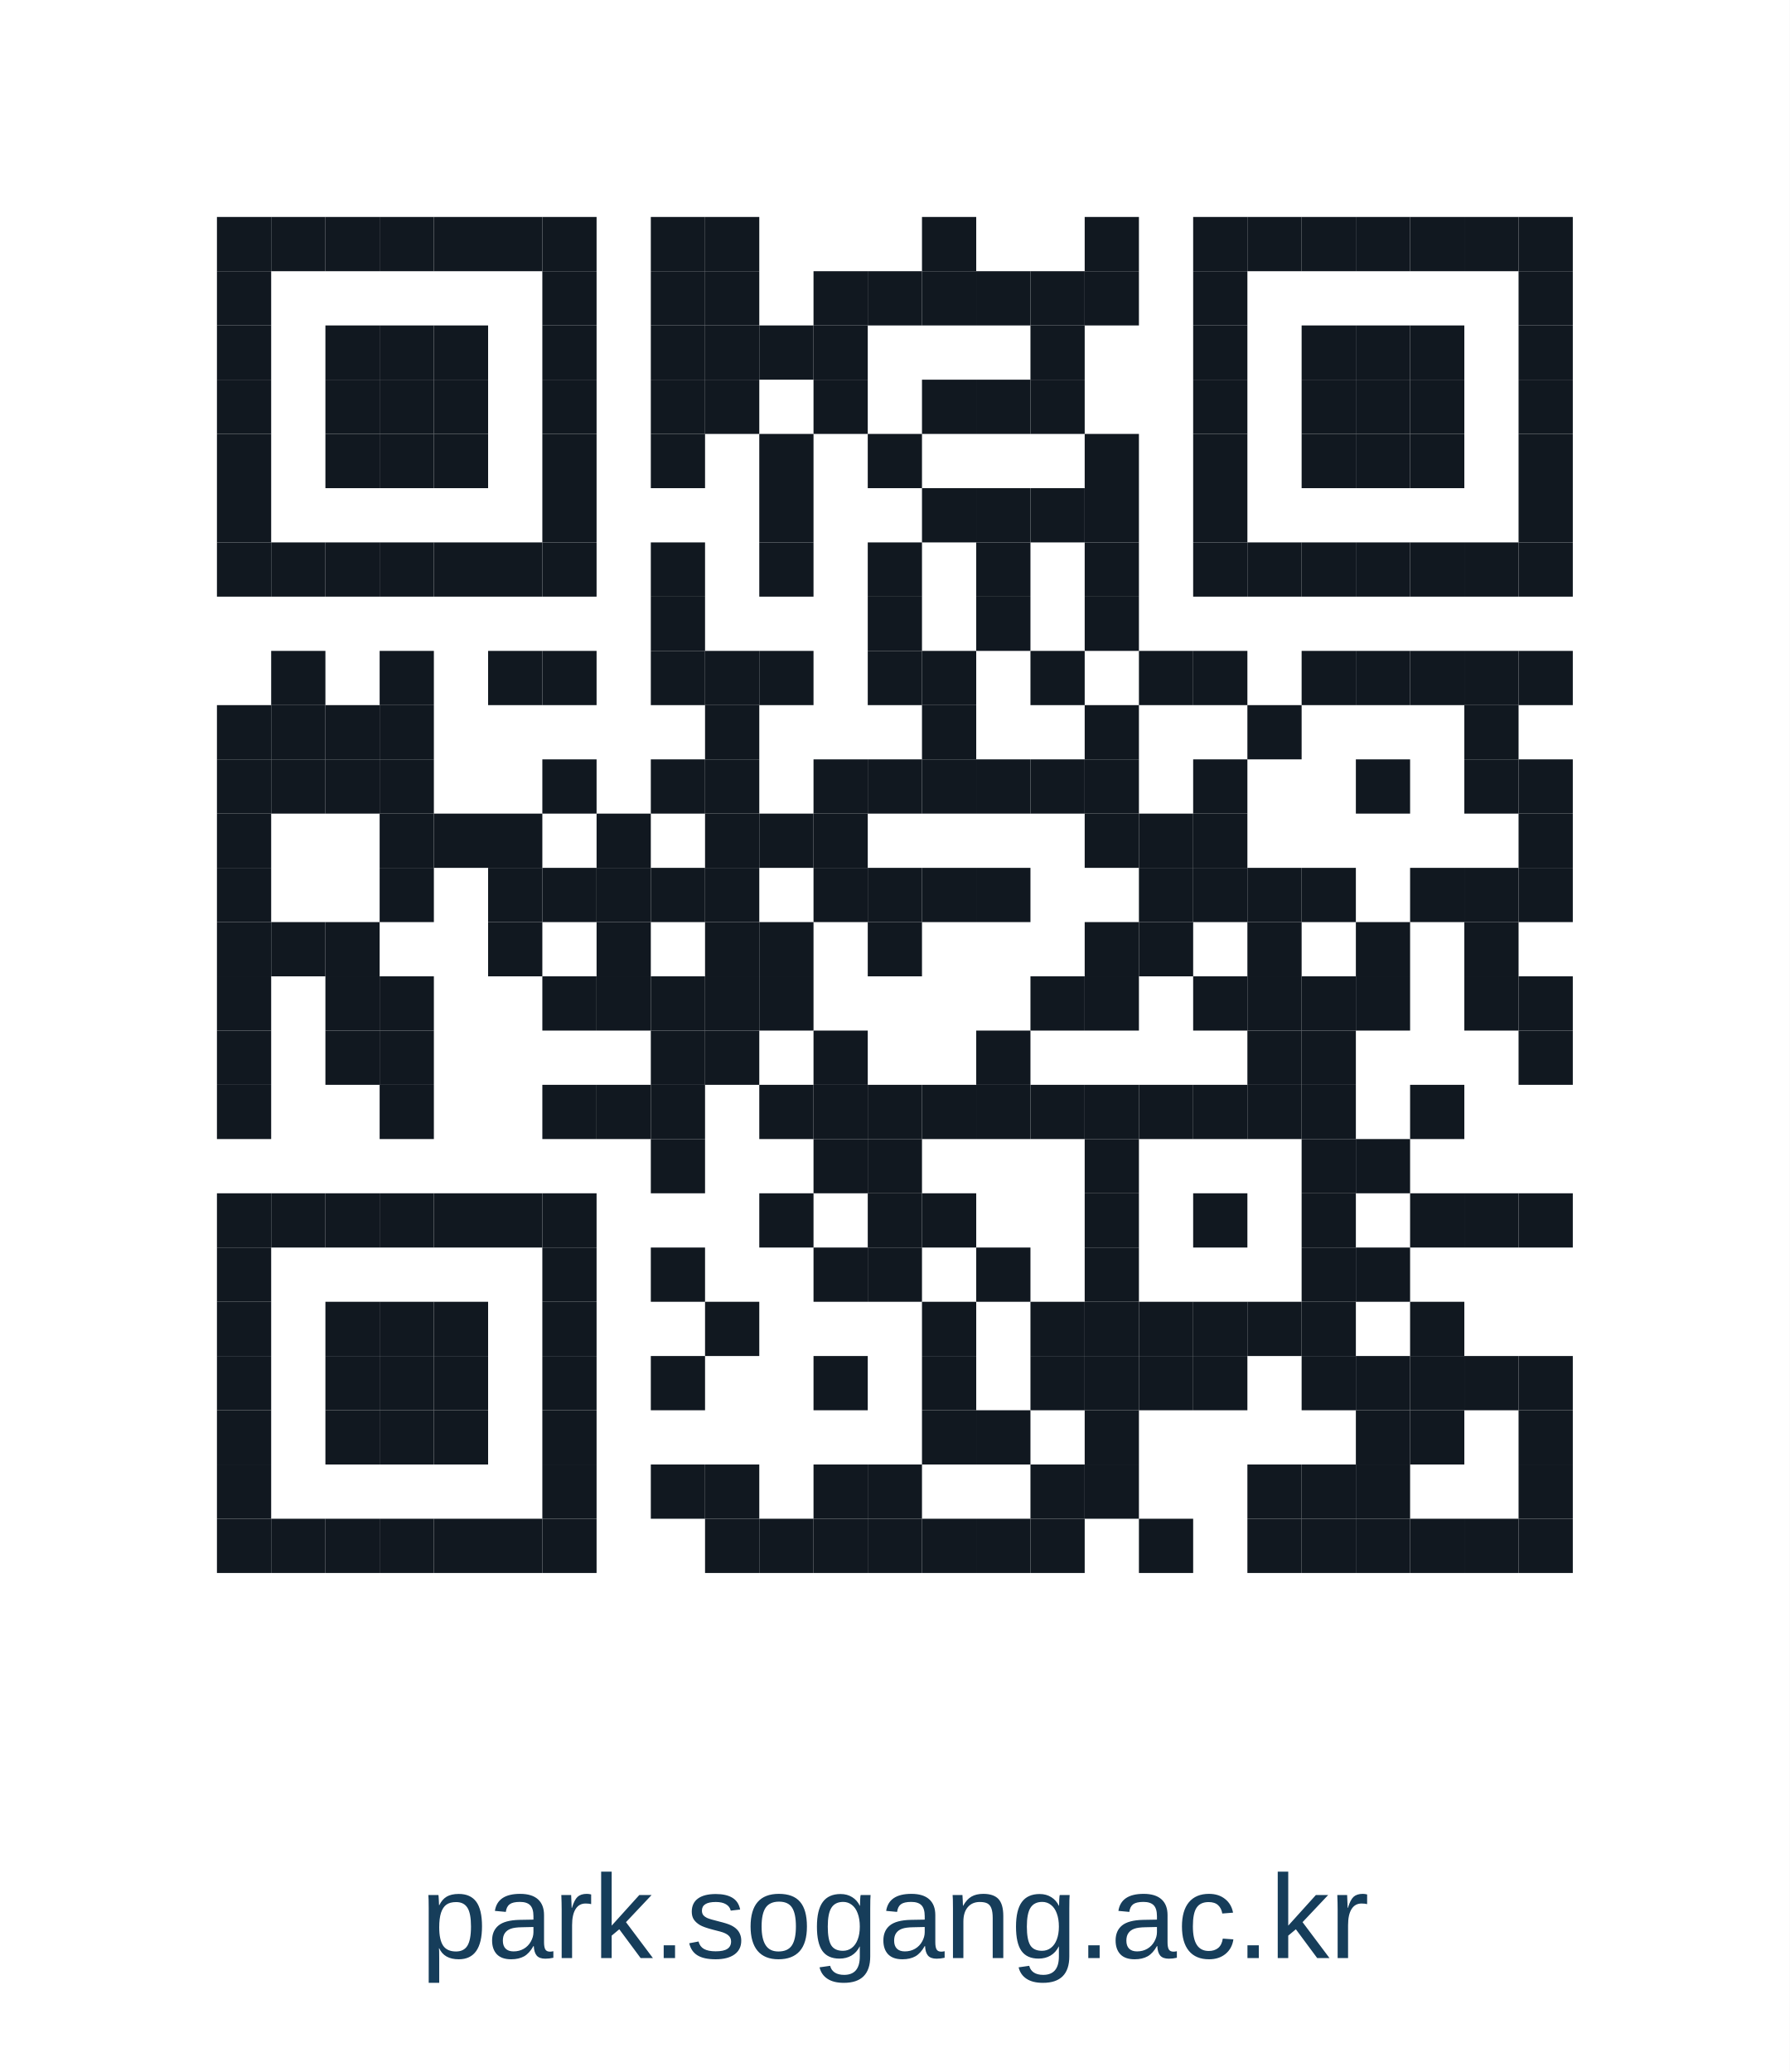
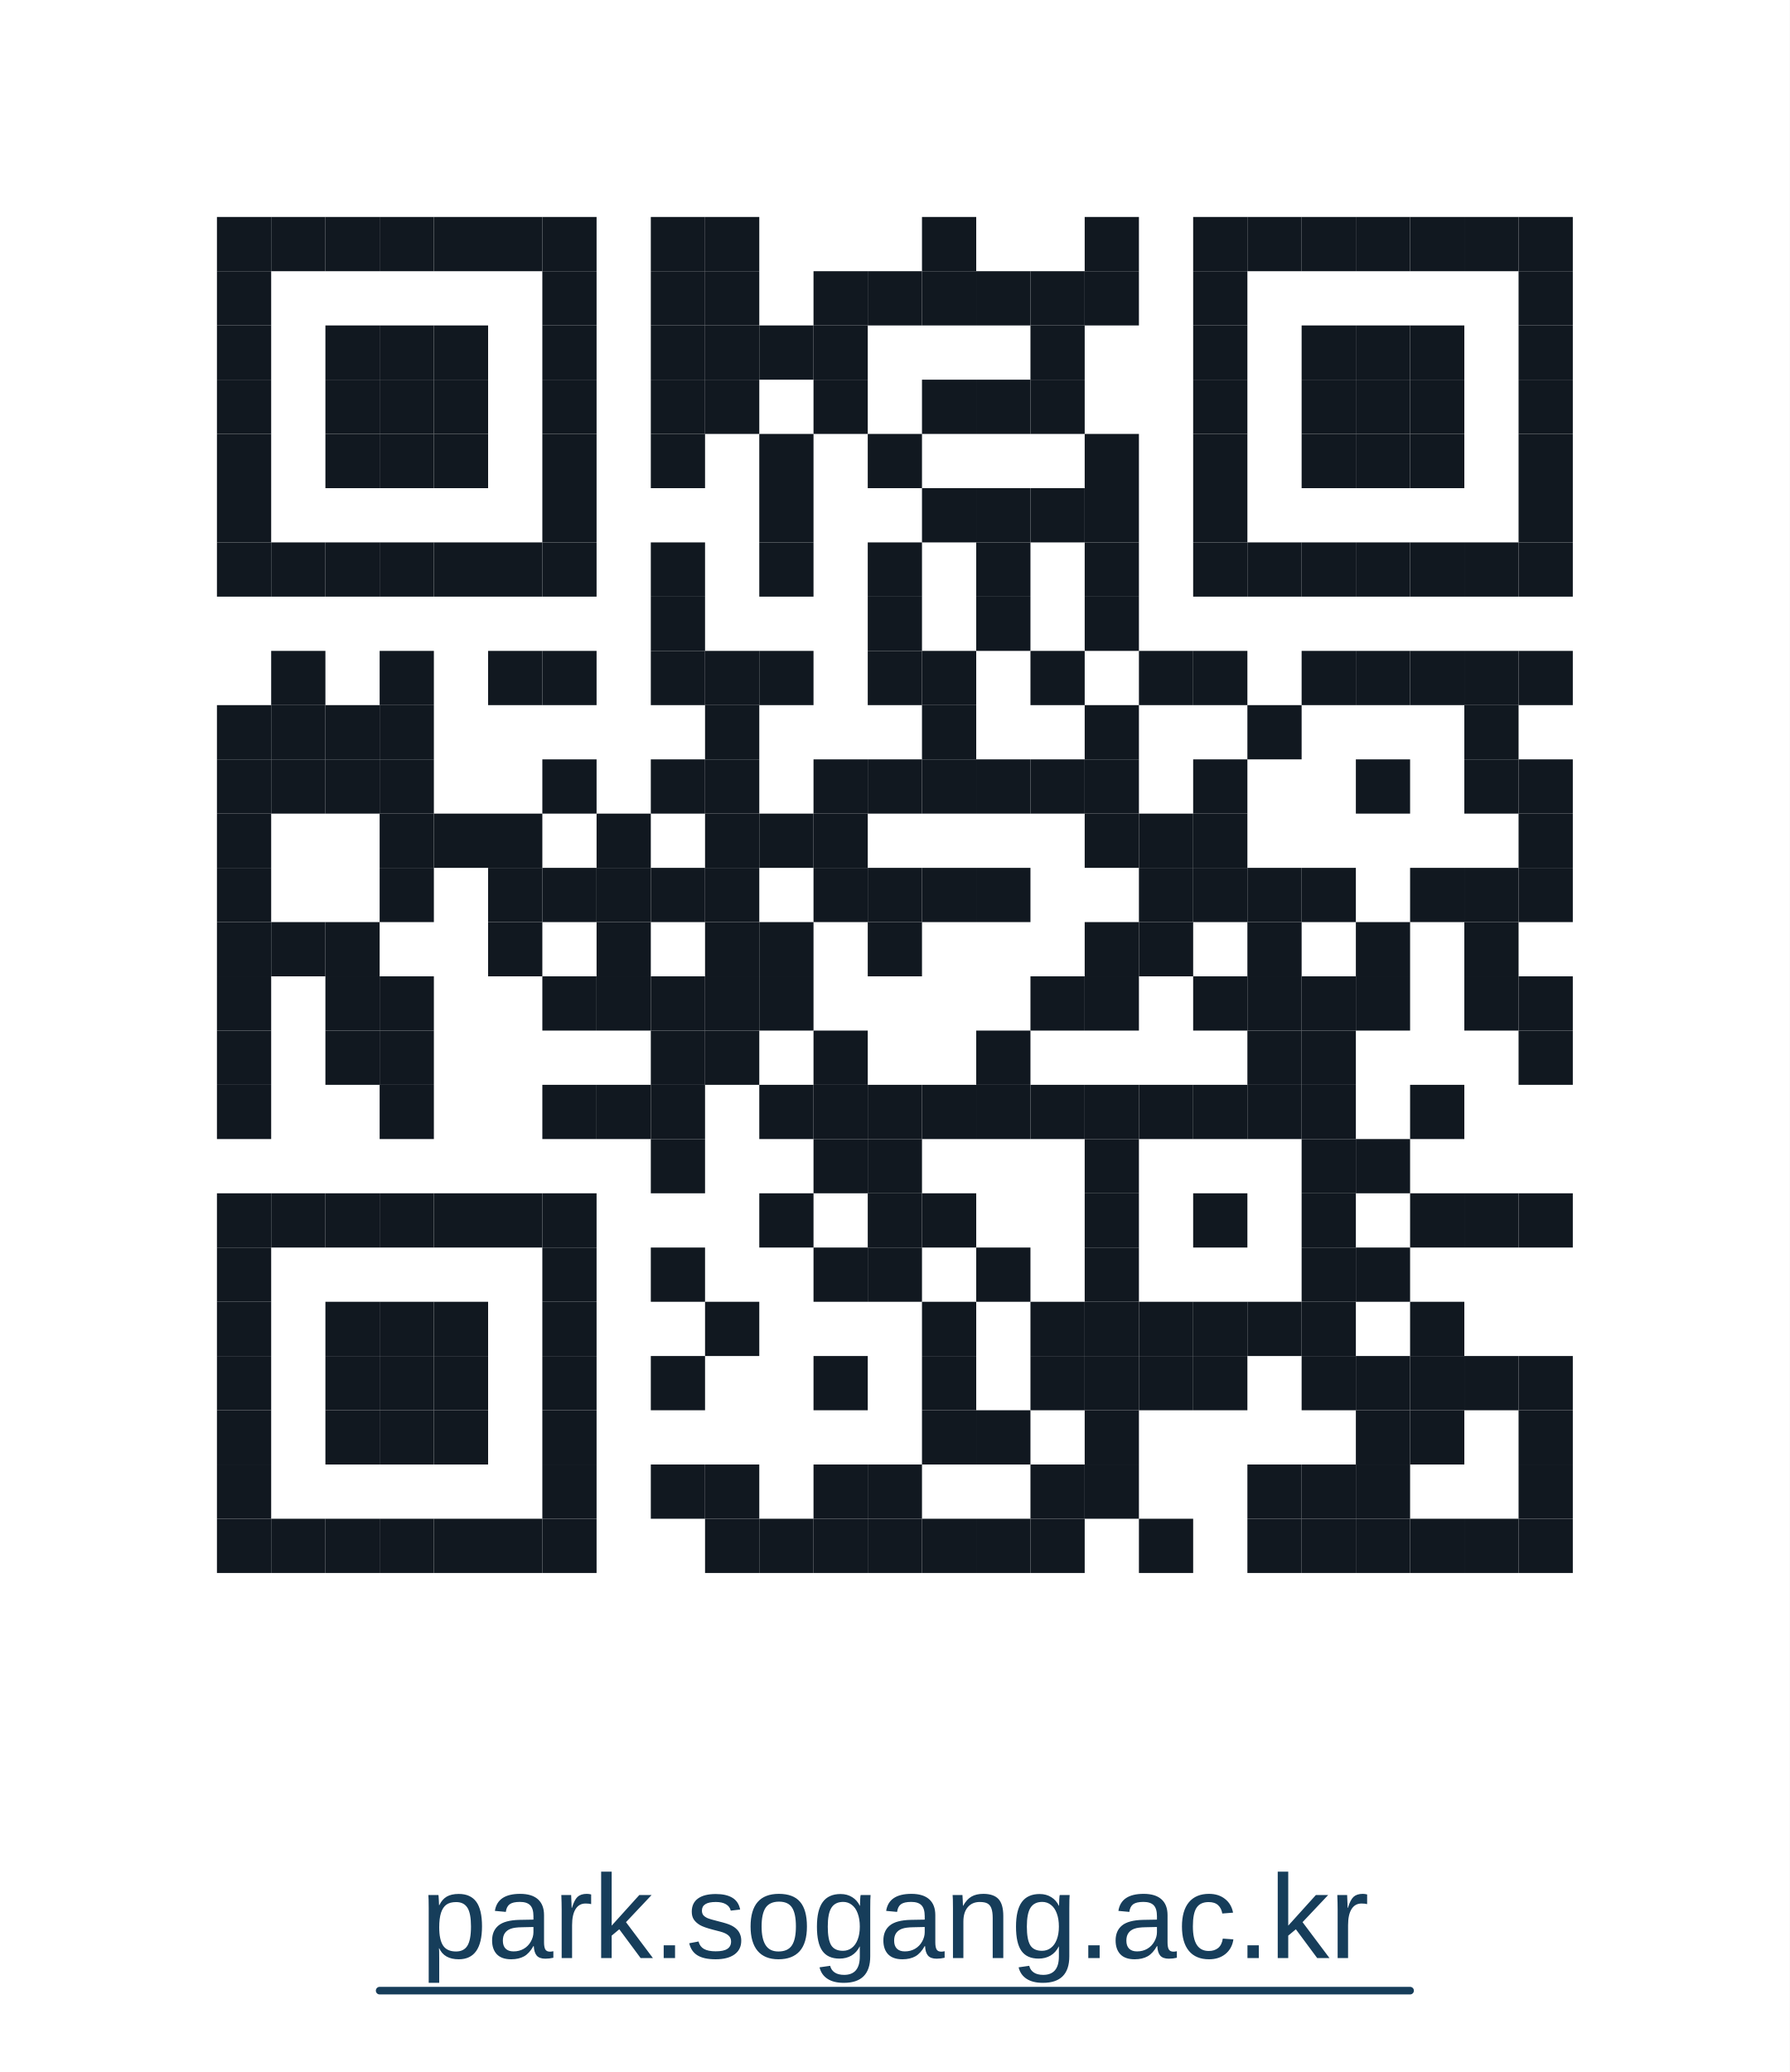
<svg xmlns="http://www.w3.org/2000/svg" width="330" height="382" viewBox="0 0 330 382" role="img" aria-labelledby="title desc">
  <rect width="100%" height="100%" fill="#ffffff" />
  <g fill="#111820">
    <rect x="40" y="40" width="10" height="10" />
    <rect x="50" y="40" width="10" height="10" />
    <rect x="60" y="40" width="10" height="10" />
    <rect x="70" y="40" width="10" height="10" />
    <rect x="80" y="40" width="10" height="10" />
    <rect x="90" y="40" width="10" height="10" />
    <rect x="100" y="40" width="10" height="10" />
    <rect x="120" y="40" width="10" height="10" />
    <rect x="130" y="40" width="10" height="10" />
    <rect x="170" y="40" width="10" height="10" />
    <rect x="200" y="40" width="10" height="10" />
    <rect x="220" y="40" width="10" height="10" />
    <rect x="230" y="40" width="10" height="10" />
    <rect x="240" y="40" width="10" height="10" />
    <rect x="250" y="40" width="10" height="10" />
    <rect x="260" y="40" width="10" height="10" />
    <rect x="270" y="40" width="10" height="10" />
    <rect x="280" y="40" width="10" height="10" />
    <rect x="40" y="50" width="10" height="10" />
    <rect x="100" y="50" width="10" height="10" />
    <rect x="120" y="50" width="10" height="10" />
    <rect x="130" y="50" width="10" height="10" />
    <rect x="150" y="50" width="10" height="10" />
    <rect x="160" y="50" width="10" height="10" />
    <rect x="170" y="50" width="10" height="10" />
    <rect x="180" y="50" width="10" height="10" />
    <rect x="190" y="50" width="10" height="10" />
    <rect x="200" y="50" width="10" height="10" />
    <rect x="220" y="50" width="10" height="10" />
    <rect x="280" y="50" width="10" height="10" />
    <rect x="40" y="60" width="10" height="10" />
    <rect x="60" y="60" width="10" height="10" />
    <rect x="70" y="60" width="10" height="10" />
    <rect x="80" y="60" width="10" height="10" />
    <rect x="100" y="60" width="10" height="10" />
    <rect x="120" y="60" width="10" height="10" />
    <rect x="130" y="60" width="10" height="10" />
    <rect x="140" y="60" width="10" height="10" />
    <rect x="150" y="60" width="10" height="10" />
    <rect x="190" y="60" width="10" height="10" />
    <rect x="220" y="60" width="10" height="10" />
    <rect x="240" y="60" width="10" height="10" />
    <rect x="250" y="60" width="10" height="10" />
    <rect x="260" y="60" width="10" height="10" />
    <rect x="280" y="60" width="10" height="10" />
    <rect x="40" y="70" width="10" height="10" />
    <rect x="60" y="70" width="10" height="10" />
    <rect x="70" y="70" width="10" height="10" />
    <rect x="80" y="70" width="10" height="10" />
    <rect x="100" y="70" width="10" height="10" />
    <rect x="120" y="70" width="10" height="10" />
    <rect x="130" y="70" width="10" height="10" />
    <rect x="150" y="70" width="10" height="10" />
    <rect x="170" y="70" width="10" height="10" />
    <rect x="180" y="70" width="10" height="10" />
    <rect x="190" y="70" width="10" height="10" />
    <rect x="220" y="70" width="10" height="10" />
    <rect x="240" y="70" width="10" height="10" />
    <rect x="250" y="70" width="10" height="10" />
    <rect x="260" y="70" width="10" height="10" />
    <rect x="280" y="70" width="10" height="10" />
    <rect x="40" y="80" width="10" height="10" />
    <rect x="60" y="80" width="10" height="10" />
    <rect x="70" y="80" width="10" height="10" />
    <rect x="80" y="80" width="10" height="10" />
    <rect x="100" y="80" width="10" height="10" />
    <rect x="120" y="80" width="10" height="10" />
    <rect x="140" y="80" width="10" height="10" />
    <rect x="160" y="80" width="10" height="10" />
    <rect x="200" y="80" width="10" height="10" />
    <rect x="220" y="80" width="10" height="10" />
    <rect x="240" y="80" width="10" height="10" />
    <rect x="250" y="80" width="10" height="10" />
    <rect x="260" y="80" width="10" height="10" />
    <rect x="280" y="80" width="10" height="10" />
    <rect x="40" y="90" width="10" height="10" />
    <rect x="100" y="90" width="10" height="10" />
    <rect x="140" y="90" width="10" height="10" />
    <rect x="170" y="90" width="10" height="10" />
    <rect x="180" y="90" width="10" height="10" />
    <rect x="190" y="90" width="10" height="10" />
    <rect x="200" y="90" width="10" height="10" />
    <rect x="220" y="90" width="10" height="10" />
    <rect x="280" y="90" width="10" height="10" />
    <rect x="40" y="100" width="10" height="10" />
    <rect x="50" y="100" width="10" height="10" />
    <rect x="60" y="100" width="10" height="10" />
    <rect x="70" y="100" width="10" height="10" />
    <rect x="80" y="100" width="10" height="10" />
    <rect x="90" y="100" width="10" height="10" />
    <rect x="100" y="100" width="10" height="10" />
    <rect x="120" y="100" width="10" height="10" />
    <rect x="140" y="100" width="10" height="10" />
    <rect x="160" y="100" width="10" height="10" />
    <rect x="180" y="100" width="10" height="10" />
    <rect x="200" y="100" width="10" height="10" />
    <rect x="220" y="100" width="10" height="10" />
    <rect x="230" y="100" width="10" height="10" />
    <rect x="240" y="100" width="10" height="10" />
    <rect x="250" y="100" width="10" height="10" />
    <rect x="260" y="100" width="10" height="10" />
    <rect x="270" y="100" width="10" height="10" />
    <rect x="280" y="100" width="10" height="10" />
    <rect x="120" y="110" width="10" height="10" />
    <rect x="160" y="110" width="10" height="10" />
    <rect x="180" y="110" width="10" height="10" />
    <rect x="200" y="110" width="10" height="10" />
    <rect x="50" y="120" width="10" height="10" />
    <rect x="70" y="120" width="10" height="10" />
    <rect x="90" y="120" width="10" height="10" />
    <rect x="100" y="120" width="10" height="10" />
    <rect x="120" y="120" width="10" height="10" />
    <rect x="130" y="120" width="10" height="10" />
    <rect x="140" y="120" width="10" height="10" />
    <rect x="160" y="120" width="10" height="10" />
    <rect x="170" y="120" width="10" height="10" />
    <rect x="190" y="120" width="10" height="10" />
    <rect x="210" y="120" width="10" height="10" />
    <rect x="220" y="120" width="10" height="10" />
    <rect x="240" y="120" width="10" height="10" />
    <rect x="250" y="120" width="10" height="10" />
    <rect x="260" y="120" width="10" height="10" />
    <rect x="270" y="120" width="10" height="10" />
    <rect x="280" y="120" width="10" height="10" />
    <rect x="40" y="130" width="10" height="10" />
    <rect x="50" y="130" width="10" height="10" />
    <rect x="60" y="130" width="10" height="10" />
    <rect x="70" y="130" width="10" height="10" />
    <rect x="130" y="130" width="10" height="10" />
    <rect x="170" y="130" width="10" height="10" />
    <rect x="200" y="130" width="10" height="10" />
    <rect x="230" y="130" width="10" height="10" />
    <rect x="270" y="130" width="10" height="10" />
    <rect x="40" y="140" width="10" height="10" />
    <rect x="50" y="140" width="10" height="10" />
    <rect x="60" y="140" width="10" height="10" />
    <rect x="70" y="140" width="10" height="10" />
    <rect x="100" y="140" width="10" height="10" />
    <rect x="120" y="140" width="10" height="10" />
    <rect x="130" y="140" width="10" height="10" />
    <rect x="150" y="140" width="10" height="10" />
    <rect x="160" y="140" width="10" height="10" />
    <rect x="170" y="140" width="10" height="10" />
    <rect x="180" y="140" width="10" height="10" />
    <rect x="190" y="140" width="10" height="10" />
    <rect x="200" y="140" width="10" height="10" />
    <rect x="220" y="140" width="10" height="10" />
    <rect x="250" y="140" width="10" height="10" />
    <rect x="270" y="140" width="10" height="10" />
    <rect x="280" y="140" width="10" height="10" />
    <rect x="40" y="150" width="10" height="10" />
    <rect x="70" y="150" width="10" height="10" />
    <rect x="80" y="150" width="10" height="10" />
    <rect x="90" y="150" width="10" height="10" />
    <rect x="110" y="150" width="10" height="10" />
    <rect x="130" y="150" width="10" height="10" />
    <rect x="140" y="150" width="10" height="10" />
    <rect x="150" y="150" width="10" height="10" />
    <rect x="200" y="150" width="10" height="10" />
    <rect x="210" y="150" width="10" height="10" />
    <rect x="220" y="150" width="10" height="10" />
    <rect x="280" y="150" width="10" height="10" />
    <rect x="40" y="160" width="10" height="10" />
    <rect x="70" y="160" width="10" height="10" />
    <rect x="90" y="160" width="10" height="10" />
    <rect x="100" y="160" width="10" height="10" />
    <rect x="110" y="160" width="10" height="10" />
    <rect x="120" y="160" width="10" height="10" />
    <rect x="130" y="160" width="10" height="10" />
    <rect x="150" y="160" width="10" height="10" />
    <rect x="160" y="160" width="10" height="10" />
    <rect x="170" y="160" width="10" height="10" />
    <rect x="180" y="160" width="10" height="10" />
    <rect x="210" y="160" width="10" height="10" />
    <rect x="220" y="160" width="10" height="10" />
    <rect x="230" y="160" width="10" height="10" />
    <rect x="240" y="160" width="10" height="10" />
    <rect x="260" y="160" width="10" height="10" />
    <rect x="270" y="160" width="10" height="10" />
    <rect x="280" y="160" width="10" height="10" />
    <rect x="40" y="170" width="10" height="10" />
    <rect x="50" y="170" width="10" height="10" />
    <rect x="60" y="170" width="10" height="10" />
    <rect x="90" y="170" width="10" height="10" />
    <rect x="110" y="170" width="10" height="10" />
    <rect x="130" y="170" width="10" height="10" />
    <rect x="140" y="170" width="10" height="10" />
    <rect x="160" y="170" width="10" height="10" />
    <rect x="200" y="170" width="10" height="10" />
    <rect x="210" y="170" width="10" height="10" />
    <rect x="230" y="170" width="10" height="10" />
    <rect x="250" y="170" width="10" height="10" />
    <rect x="270" y="170" width="10" height="10" />
    <rect x="40" y="180" width="10" height="10" />
    <rect x="60" y="180" width="10" height="10" />
    <rect x="70" y="180" width="10" height="10" />
    <rect x="100" y="180" width="10" height="10" />
    <rect x="110" y="180" width="10" height="10" />
    <rect x="120" y="180" width="10" height="10" />
    <rect x="130" y="180" width="10" height="10" />
    <rect x="140" y="180" width="10" height="10" />
    <rect x="190" y="180" width="10" height="10" />
    <rect x="200" y="180" width="10" height="10" />
    <rect x="220" y="180" width="10" height="10" />
    <rect x="230" y="180" width="10" height="10" />
    <rect x="240" y="180" width="10" height="10" />
    <rect x="250" y="180" width="10" height="10" />
    <rect x="270" y="180" width="10" height="10" />
    <rect x="280" y="180" width="10" height="10" />
    <rect x="40" y="190" width="10" height="10" />
    <rect x="60" y="190" width="10" height="10" />
    <rect x="70" y="190" width="10" height="10" />
    <rect x="120" y="190" width="10" height="10" />
    <rect x="130" y="190" width="10" height="10" />
    <rect x="150" y="190" width="10" height="10" />
    <rect x="180" y="190" width="10" height="10" />
    <rect x="230" y="190" width="10" height="10" />
    <rect x="240" y="190" width="10" height="10" />
    <rect x="280" y="190" width="10" height="10" />
    <rect x="40" y="200" width="10" height="10" />
    <rect x="70" y="200" width="10" height="10" />
    <rect x="100" y="200" width="10" height="10" />
    <rect x="110" y="200" width="10" height="10" />
    <rect x="120" y="200" width="10" height="10" />
    <rect x="140" y="200" width="10" height="10" />
    <rect x="150" y="200" width="10" height="10" />
    <rect x="160" y="200" width="10" height="10" />
    <rect x="170" y="200" width="10" height="10" />
    <rect x="180" y="200" width="10" height="10" />
    <rect x="190" y="200" width="10" height="10" />
    <rect x="200" y="200" width="10" height="10" />
    <rect x="210" y="200" width="10" height="10" />
    <rect x="220" y="200" width="10" height="10" />
    <rect x="230" y="200" width="10" height="10" />
    <rect x="240" y="200" width="10" height="10" />
    <rect x="260" y="200" width="10" height="10" />
    <rect x="120" y="210" width="10" height="10" />
    <rect x="150" y="210" width="10" height="10" />
    <rect x="160" y="210" width="10" height="10" />
    <rect x="200" y="210" width="10" height="10" />
    <rect x="240" y="210" width="10" height="10" />
    <rect x="250" y="210" width="10" height="10" />
    <rect x="40" y="220" width="10" height="10" />
    <rect x="50" y="220" width="10" height="10" />
    <rect x="60" y="220" width="10" height="10" />
    <rect x="70" y="220" width="10" height="10" />
    <rect x="80" y="220" width="10" height="10" />
    <rect x="90" y="220" width="10" height="10" />
    <rect x="100" y="220" width="10" height="10" />
    <rect x="140" y="220" width="10" height="10" />
    <rect x="160" y="220" width="10" height="10" />
    <rect x="170" y="220" width="10" height="10" />
    <rect x="200" y="220" width="10" height="10" />
    <rect x="220" y="220" width="10" height="10" />
    <rect x="240" y="220" width="10" height="10" />
    <rect x="260" y="220" width="10" height="10" />
    <rect x="270" y="220" width="10" height="10" />
    <rect x="280" y="220" width="10" height="10" />
    <rect x="40" y="230" width="10" height="10" />
    <rect x="100" y="230" width="10" height="10" />
    <rect x="120" y="230" width="10" height="10" />
    <rect x="150" y="230" width="10" height="10" />
    <rect x="160" y="230" width="10" height="10" />
    <rect x="180" y="230" width="10" height="10" />
    <rect x="200" y="230" width="10" height="10" />
    <rect x="240" y="230" width="10" height="10" />
    <rect x="250" y="230" width="10" height="10" />
    <rect x="40" y="240" width="10" height="10" />
    <rect x="60" y="240" width="10" height="10" />
    <rect x="70" y="240" width="10" height="10" />
    <rect x="80" y="240" width="10" height="10" />
    <rect x="100" y="240" width="10" height="10" />
    <rect x="130" y="240" width="10" height="10" />
    <rect x="170" y="240" width="10" height="10" />
    <rect x="190" y="240" width="10" height="10" />
    <rect x="200" y="240" width="10" height="10" />
    <rect x="210" y="240" width="10" height="10" />
    <rect x="220" y="240" width="10" height="10" />
    <rect x="230" y="240" width="10" height="10" />
    <rect x="240" y="240" width="10" height="10" />
    <rect x="260" y="240" width="10" height="10" />
    <rect x="40" y="250" width="10" height="10" />
    <rect x="60" y="250" width="10" height="10" />
    <rect x="70" y="250" width="10" height="10" />
    <rect x="80" y="250" width="10" height="10" />
    <rect x="100" y="250" width="10" height="10" />
    <rect x="120" y="250" width="10" height="10" />
    <rect x="150" y="250" width="10" height="10" />
    <rect x="170" y="250" width="10" height="10" />
    <rect x="190" y="250" width="10" height="10" />
    <rect x="200" y="250" width="10" height="10" />
    <rect x="210" y="250" width="10" height="10" />
    <rect x="220" y="250" width="10" height="10" />
    <rect x="240" y="250" width="10" height="10" />
    <rect x="250" y="250" width="10" height="10" />
    <rect x="260" y="250" width="10" height="10" />
    <rect x="270" y="250" width="10" height="10" />
    <rect x="280" y="250" width="10" height="10" />
    <rect x="40" y="260" width="10" height="10" />
    <rect x="60" y="260" width="10" height="10" />
    <rect x="70" y="260" width="10" height="10" />
    <rect x="80" y="260" width="10" height="10" />
    <rect x="100" y="260" width="10" height="10" />
    <rect x="170" y="260" width="10" height="10" />
    <rect x="180" y="260" width="10" height="10" />
    <rect x="200" y="260" width="10" height="10" />
    <rect x="250" y="260" width="10" height="10" />
    <rect x="260" y="260" width="10" height="10" />
    <rect x="280" y="260" width="10" height="10" />
    <rect x="40" y="270" width="10" height="10" />
    <rect x="100" y="270" width="10" height="10" />
    <rect x="120" y="270" width="10" height="10" />
    <rect x="130" y="270" width="10" height="10" />
    <rect x="150" y="270" width="10" height="10" />
    <rect x="160" y="270" width="10" height="10" />
    <rect x="190" y="270" width="10" height="10" />
    <rect x="200" y="270" width="10" height="10" />
    <rect x="230" y="270" width="10" height="10" />
    <rect x="240" y="270" width="10" height="10" />
    <rect x="250" y="270" width="10" height="10" />
    <rect x="280" y="270" width="10" height="10" />
    <rect x="40" y="280" width="10" height="10" />
    <rect x="50" y="280" width="10" height="10" />
    <rect x="60" y="280" width="10" height="10" />
    <rect x="70" y="280" width="10" height="10" />
    <rect x="80" y="280" width="10" height="10" />
    <rect x="90" y="280" width="10" height="10" />
    <rect x="100" y="280" width="10" height="10" />
    <rect x="130" y="280" width="10" height="10" />
    <rect x="140" y="280" width="10" height="10" />
    <rect x="150" y="280" width="10" height="10" />
    <rect x="160" y="280" width="10" height="10" />
    <rect x="170" y="280" width="10" height="10" />
    <rect x="180" y="280" width="10" height="10" />
    <rect x="190" y="280" width="10" height="10" />
    <rect x="210" y="280" width="10" height="10" />
    <rect x="230" y="280" width="10" height="10" />
    <rect x="240" y="280" width="10" height="10" />
    <rect x="250" y="280" width="10" height="10" />
    <rect x="260" y="280" width="10" height="10" />
    <rect x="270" y="280" width="10" height="10" />
    <rect x="280" y="280" width="10" height="10" />
  </g>
  <text x="165.0" y="361" text-anchor="middle" font-family="Arial, Helvetica, sans-serif" font-size="22" fill="#163d5a">park.sogang.ac.kr</text>
+   <line id="site-address-underline" x1="70" y1="367" x2="260" y2="367" stroke="#163d5a" stroke-width="1.4" stroke-linecap="round" />
</svg>
